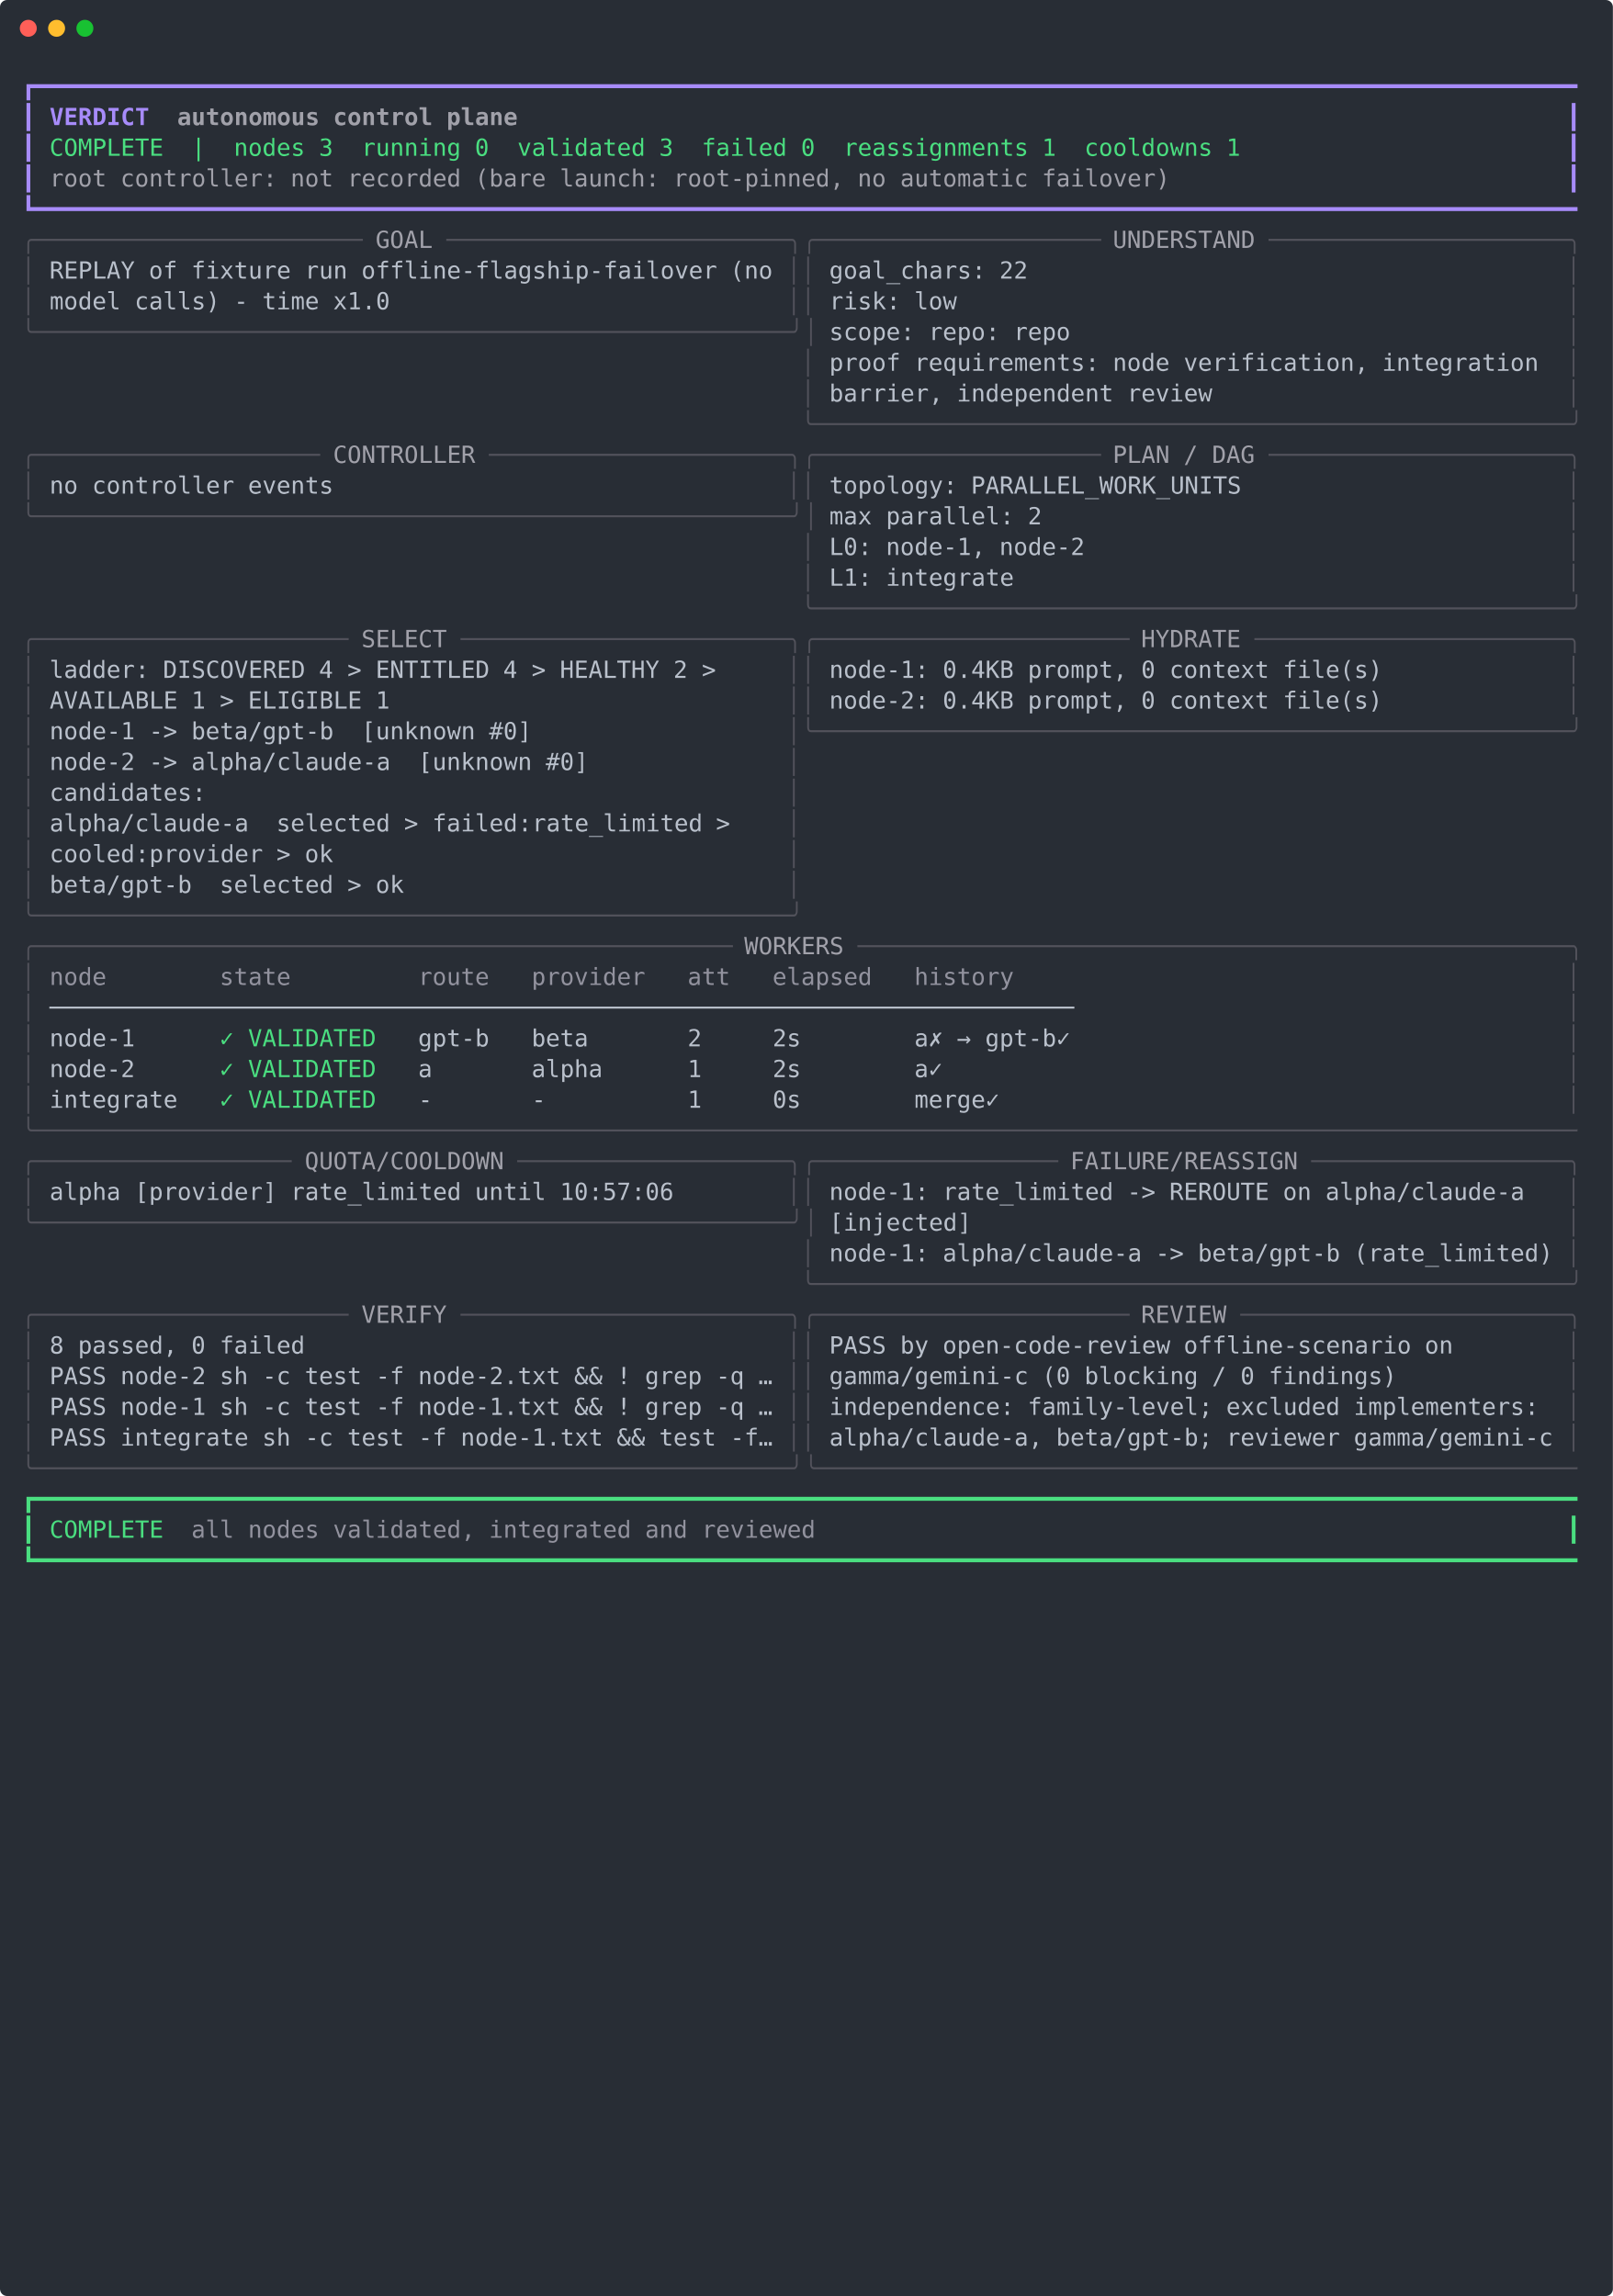
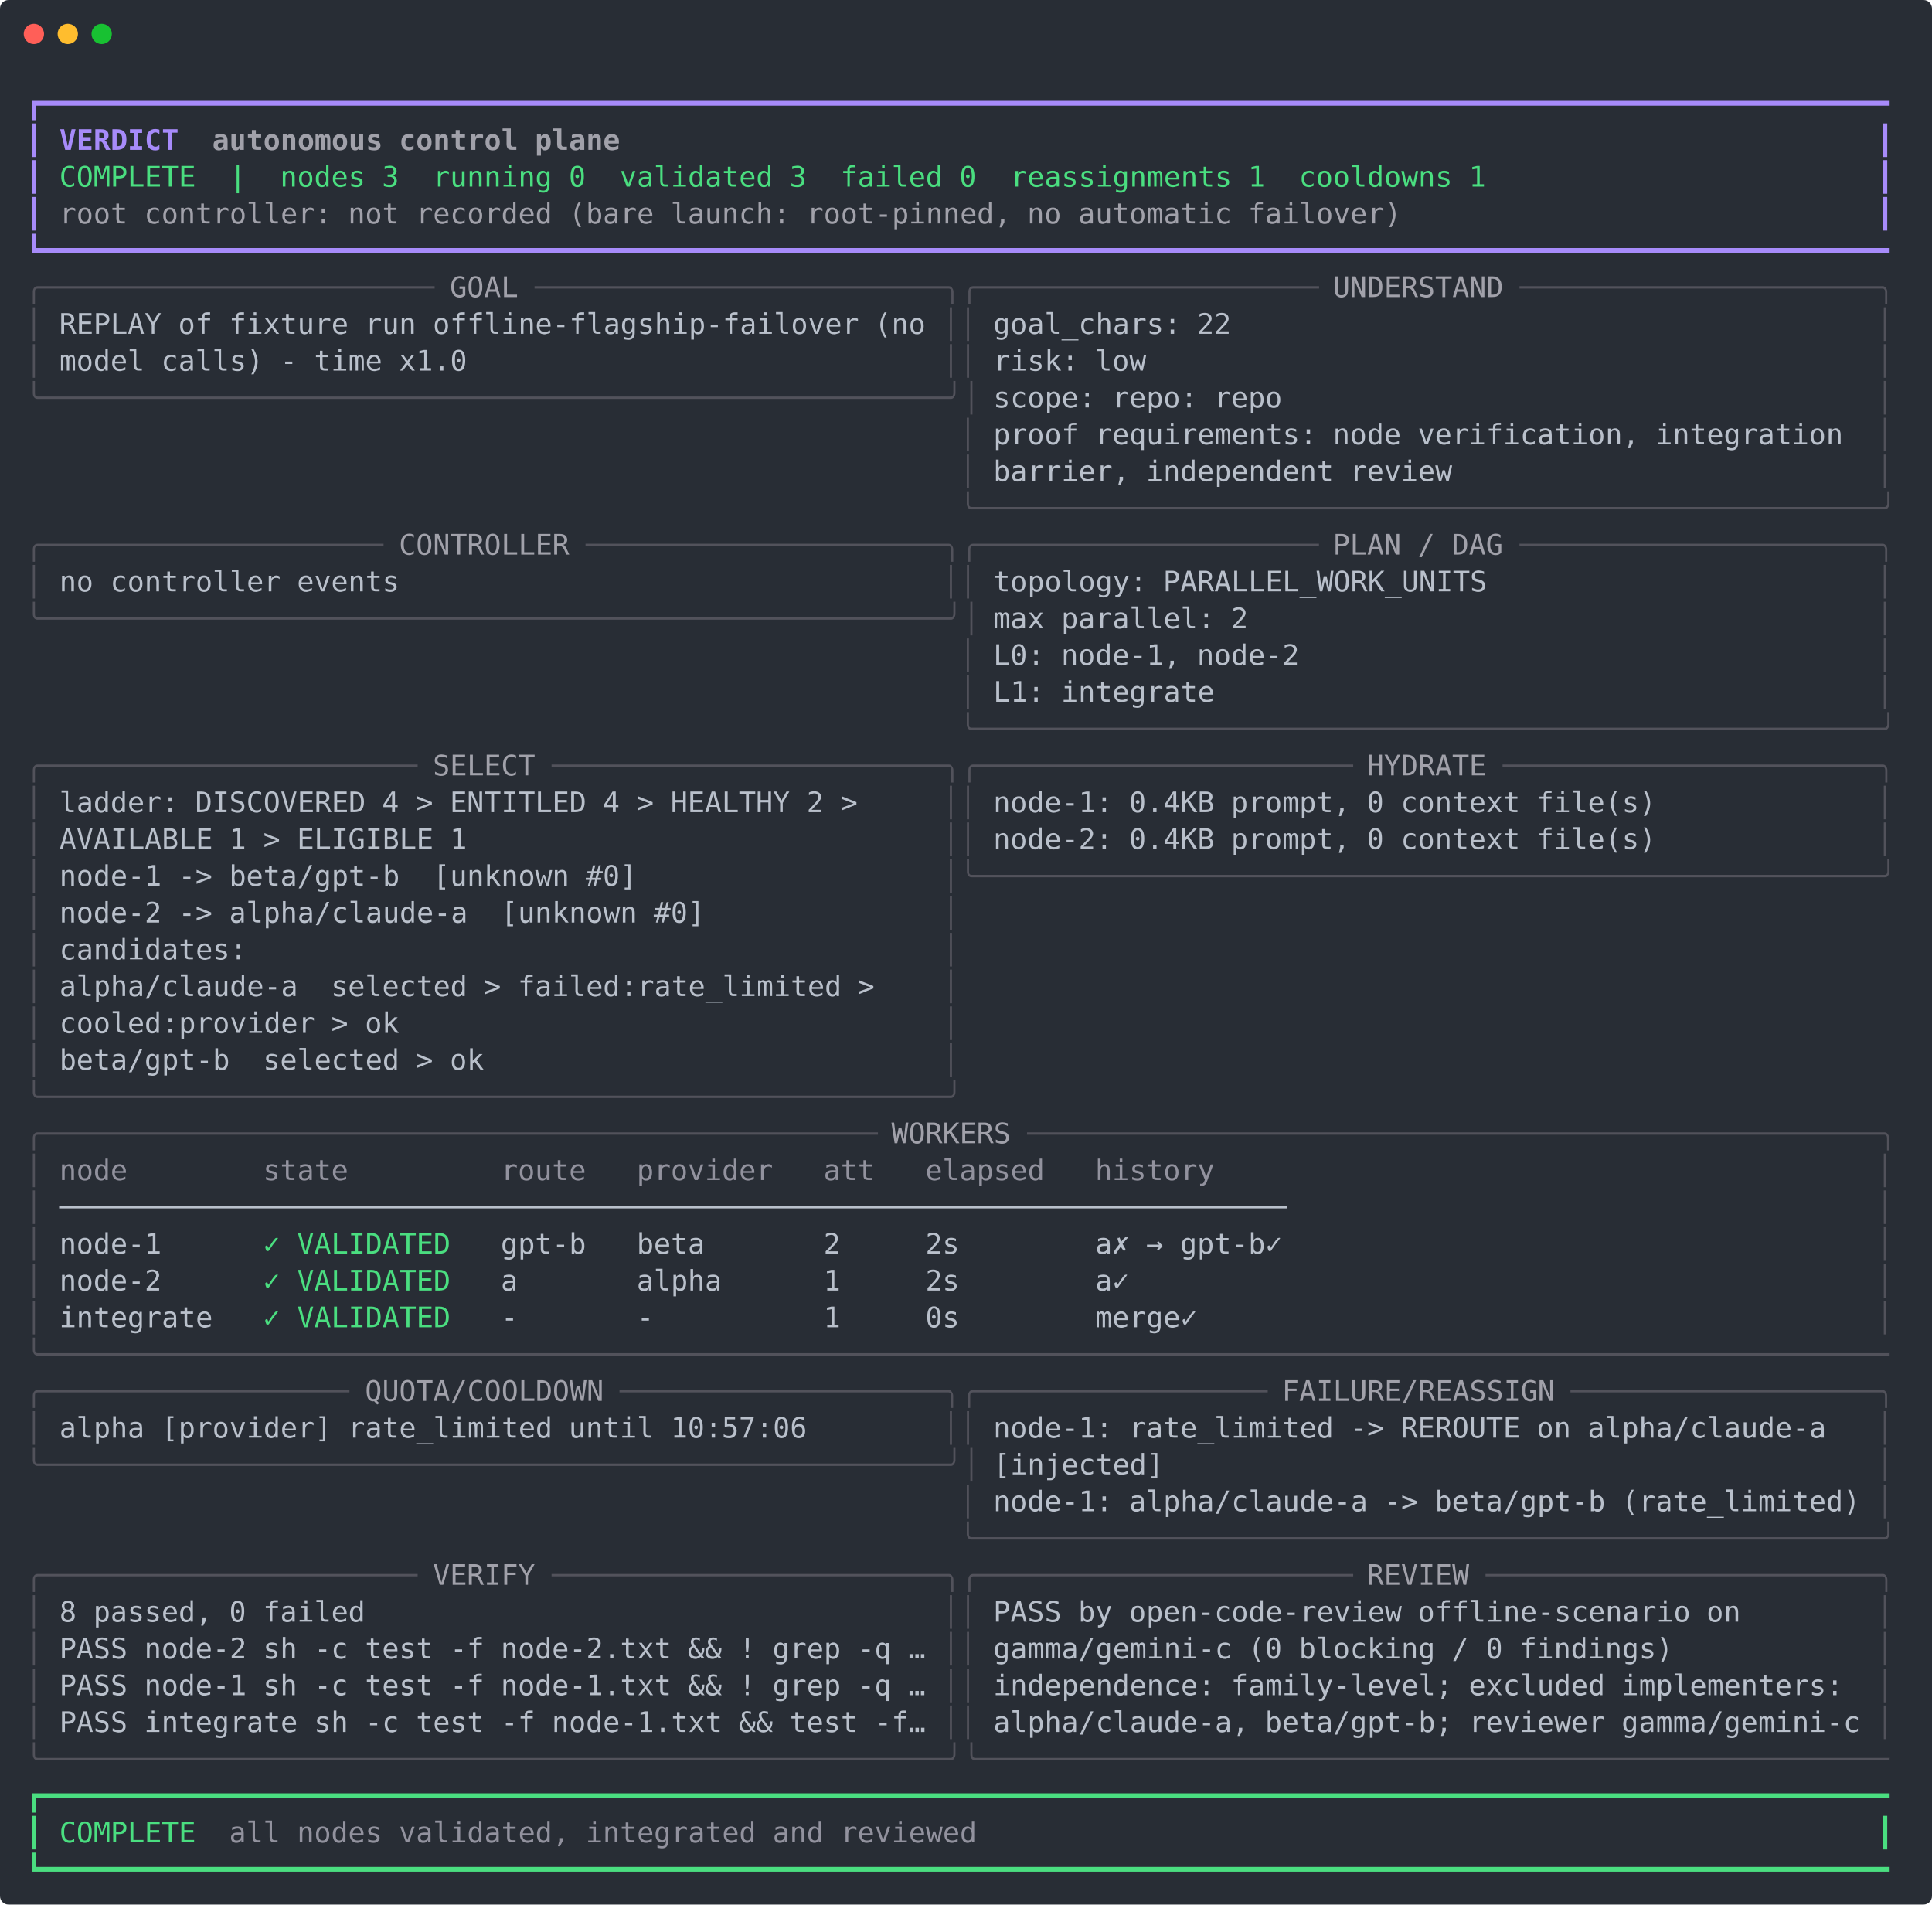
- <svg xmlns="http://www.w3.org/2000/svg" xmlns:xlink="http://www.w3.org/1999/xlink" width="1140" height="1623.12">
-   <rect width="1140" height="1623.12" rx="5" ry="5" class="a" />
+ <svg xmlns="http://www.w3.org/2000/svg" xmlns:xlink="http://www.w3.org/1999/xlink" width="1140" height="1123.79">
+   <rect width="1140" height="1123.79" rx="5" ry="5" class="a" />
  <svg y="0%" x="0%">
    <circle cx="20" cy="20" r="6" fill="#ff5f58" />
    <circle cx="40" cy="20" r="6" fill="#ffbd2e" />
    <circle cx="60" cy="20" r="6" fill="#18c132" />
  </svg>
-   <svg height="1563.12" viewBox="0 0 110 156.312" width="1100" x="15" y="50">
+   <svg height="1063.79" viewBox="0 0 110 106.379" width="1100" x="15" y="50">
    <style>.a{fill:#282d35}.f,.h,.i{fill:#52525b;white-space:pre}.h,.i{fill:#a78bfa;font-weight:700}.i{fill:#a1a1aa}.j,.k,.l,.m{fill:#4ade80;white-space:pre}.k,.l,.m{fill:#a1a1aa}.l,.m{fill:#b9c0cb}.m{fill:#92929e}</style>
    <g font-family="Monaco,Consolas,Menlo,'Bitstream Vera Sans Mono',monospace" font-size="1.67">
      <defs>
        <symbol id="1">
          <text x="55.11" y="1.67" class="f">╰─────────────────────────────────────────────────────╯</text>
        </symbol>
        <symbol id="a">
-           <path fill="transparent" d="M0 0h110v73H0z" />
+           <path fill="transparent" d="M0 0h110v50H0z" />
        </symbol>
      </defs>
-       <path class="a" d="M0 0h110v156.312H0z" />
+       <path class="a" d="M0 0h110v106.379H0z" />
      <svg width="110">
        <svg>
          <use xlink:href="#a" />
          <text y="1.67" class="h">┏━━━━━━━━━━━━━━━━━━━━━━━━━━━━━━━━━━━━━━━━━━━━━━━━━━━━━━━━━━━━━━━━━━━━━━━━━━━━━━━━━━━━━━━━━━━━━━━━━━━━━━━━━━━━┓</text>
          <text y="3.841" class="h">┃</text>
          <text x="2.004" y="3.841" class="h">VERDICT</text>
          <text x="11.022" y="3.841" class="i">autonomous</text>
          <text x="22.044" y="3.841" class="i">control</text>
          <text x="30.06" y="3.841" class="i">plane</text>
          <text x="109.218" y="3.841" class="h">┃</text>
          <text y="6.012" class="h">┃</text>
          <text x="2.004" y="6.012" class="j">COMPLETE</text>
          <text x="12.024" y="6.012" class="j">|</text>
          <text x="15.03" y="6.012" class="j">nodes</text>
          <text x="21.042" y="6.012" class="j">3</text>
          <text x="24.048" y="6.012" class="j">running</text>
          <text x="32.064" y="6.012" class="j">0</text>
          <text x="35.07" y="6.012" class="j">validated</text>
          <text x="45.09" y="6.012" class="j">3</text>
          <text x="48.096" y="6.012" class="j">failed</text>
          <text x="55.11" y="6.012" class="j">0</text>
          <text x="58.116" y="6.012" class="j">reassignments</text>
          <text x="72.144" y="6.012" class="j">1</text>
          <text x="75.15" y="6.012" class="j">cooldowns</text>
          <text x="85.17" y="6.012" class="j">1</text>
          <text x="109.218" y="6.012" class="h">┃</text>
          <text y="8.183" class="h">┃</text>
          <text x="2.004" y="8.183" class="k">root</text>
          <text x="7.014" y="8.183" class="k">controller:</text>
          <text x="19.038" y="8.183" class="k">not</text>
          <text x="23.046" y="8.183" class="k">recorded</text>
          <text x="32.064" y="8.183" class="k">(bare</text>
          <text x="38.076" y="8.183" class="k">launch:</text>
          <text x="46.092" y="8.183" class="k">root-pinned,</text>
          <text x="59.118" y="8.183" class="k">no</text>
          <text x="62.124" y="8.183" class="k">automatic</text>
          <text x="72.144" y="8.183" class="k">failover)</text>
          <text x="109.218" y="8.183" class="h">┃</text>
          <text y="10.354" class="h">┗━━━━━━━━━━━━━━━━━━━━━━━━━━━━━━━━━━━━━━━━━━━━━━━━━━━━━━━━━━━━━━━━━━━━━━━━━━━━━━━━━━━━━━━━━━━━━━━━━━━━━━━━━━━━┛</text>
          <text y="12.525" class="f">╭───────────────────────</text>
          <text x="25.05" y="12.525" class="k">GOAL</text>
          <text x="30.06" y="12.525" class="f">────────────────────────╮╭────────────────────</text>
          <text x="77.154" y="12.525" class="k">UNDERSTAND</text>
          <text x="88.176" y="12.525" class="f">─────────────────────╮</text>
          <text y="14.696" class="f">│</text>
          <text x="2.004" y="14.696" class="l">REPLAY</text>
          <text x="9.018" y="14.696" class="l">of</text>
          <text x="12.024" y="14.696" class="l">fixture</text>
          <text x="20.04" y="14.696" class="l">run</text>
          <text x="24.048" y="14.696" class="l">offline-flagship-failover</text>
          <text x="50.1" y="14.696" class="l">(no</text>
          <text x="54.108" y="14.696" class="f">││</text>
          <text x="57.114" y="14.696" class="l">goal_chars:</text>
          <text x="69.138" y="14.696" class="l">22</text>
          <text x="109.218" y="14.696" class="f">│</text>
          <text y="16.867" class="f">│</text>
          <text x="2.004" y="16.867" class="l">model</text>
          <text x="8.016" y="16.867" class="l">calls)</text>
          <text x="15.03" y="16.867" class="l">-</text>
          <text x="17.034" y="16.867" class="l">time</text>
          <text x="22.044" y="16.867" class="l">x1.0</text>
          <text x="54.108" y="16.867" class="f">││</text>
          <text x="57.114" y="16.867" class="l">risk:</text>
          <text x="63.126" y="16.867" class="l">low</text>
          <text x="109.218" y="16.867" class="f">│</text>
          <text y="19.038" class="f">╰─────────────────────────────────────────────────────╯│</text>
          <text x="57.114" y="19.038" class="l">scope:</text>
          <text x="64.128" y="19.038" class="l">repo:</text>
          <text x="70.14" y="19.038" class="l">repo</text>
          <text x="109.218" y="19.038" class="f">│</text>
          <text x="55.11" y="21.209" class="f">│</text>
          <text x="57.114" y="21.209" class="l">proof</text>
          <text x="63.126" y="21.209" class="l">requirements:</text>
          <text x="77.154" y="21.209" class="l">node</text>
          <text x="82.164" y="21.209" class="l">verification,</text>
          <text x="96.192" y="21.209" class="l">integration</text>
          <text x="109.218" y="21.209" class="f">│</text>
          <text x="55.11" y="23.38" class="f">│</text>
          <text x="57.114" y="23.38" class="l">barrier,</text>
          <text x="66.132" y="23.38" class="l">independent</text>
          <text x="78.156" y="23.38" class="l">review</text>
          <text x="109.218" y="23.38" class="f">│</text>
          <use xlink:href="#1" y="23.881" />
          <text y="27.722" class="f">╭────────────────────</text>
          <text x="22.044" y="27.722" class="k">CONTROLLER</text>
          <text x="33.066" y="27.722" class="f">─────────────────────╮╭────────────────────</text>
          <text x="77.154" y="27.722" class="k">PLAN</text>
          <text x="82.164" y="27.722" class="k">/</text>
          <text x="84.168" y="27.722" class="k">DAG</text>
          <text x="88.176" y="27.722" class="f">─────────────────────╮</text>
          <text y="29.893" class="f">│</text>
          <text x="2.004" y="29.893" class="l">no</text>
          <text x="5.01" y="29.893" class="l">controller</text>
          <text x="16.032" y="29.893" class="l">events</text>
          <text x="54.108" y="29.893" class="f">││</text>
          <text x="57.114" y="29.893" class="l">topology:</text>
          <text x="67.134" y="29.893" class="l">PARALLEL_WORK_UNITS</text>
          <text x="109.218" y="29.893" class="f">│</text>
          <text y="32.064" class="f">╰─────────────────────────────────────────────────────╯│</text>
          <text x="57.114" y="32.064" class="l">max</text>
          <text x="61.122" y="32.064" class="l">parallel:</text>
          <text x="71.142" y="32.064" class="l">2</text>
          <text x="109.218" y="32.064" class="f">│</text>
          <text x="55.11" y="34.235" class="f">│</text>
          <text x="57.114" y="34.235" class="l">L0:</text>
          <text x="61.122" y="34.235" class="l">node-1,</text>
          <text x="69.138" y="34.235" class="l">node-2</text>
          <text x="109.218" y="34.235" class="f">│</text>
          <text x="55.11" y="36.406" class="f">│</text>
          <text x="57.114" y="36.406" class="l">L1:</text>
          <text x="61.122" y="36.406" class="l">integrate</text>
          <text x="109.218" y="36.406" class="f">│</text>
          <use xlink:href="#1" y="36.907" />
          <text y="40.748" class="f">╭──────────────────────</text>
          <text x="24.048" y="40.748" class="k">SELECT</text>
          <text x="31.062" y="40.748" class="f">───────────────────────╮╭──────────────────────</text>
          <text x="79.158" y="40.748" class="k">HYDRATE</text>
          <text x="87.174" y="40.748" class="f">──────────────────────╮</text>
          <text y="42.919" class="f">│</text>
          <text x="2.004" y="42.919" class="l">ladder:</text>
          <text x="10.02" y="42.919" class="l">DISCOVERED</text>
          <text x="21.042" y="42.919" class="l">4</text>
          <text x="23.046" y="42.919" class="l">&gt;</text>
          <text x="25.05" y="42.919" class="l">ENTITLED</text>
          <text x="34.068" y="42.919" class="l">4</text>
          <text x="36.072" y="42.919" class="l">&gt;</text>
          <text x="38.076" y="42.919" class="l">HEALTHY</text>
          <text x="46.092" y="42.919" class="l">2</text>
          <text x="48.096" y="42.919" class="l">&gt;</text>
          <text x="54.108" y="42.919" class="f">││</text>
          <text x="57.114" y="42.919" class="l">node-1:</text>
          <text x="65.13" y="42.919" class="l">0.4KB</text>
          <text x="71.142" y="42.919" class="l">prompt,</text>
          <text x="79.158" y="42.919" class="l">0</text>
          <text x="81.162" y="42.919" class="l">context</text>
          <text x="89.178" y="42.919" class="l">file(s)</text>
          <text x="109.218" y="42.919" class="f">│</text>
          <text y="45.09" class="f">│</text>
          <text x="2.004" y="45.09" class="l">AVAILABLE</text>
          <text x="12.024" y="45.09" class="l">1</text>
          <text x="14.028" y="45.09" class="l">&gt;</text>
          <text x="16.032" y="45.09" class="l">ELIGIBLE</text>
          <text x="25.05" y="45.09" class="l">1</text>
          <text x="54.108" y="45.09" class="f">││</text>
          <text x="57.114" y="45.09" class="l">node-2:</text>
          <text x="65.13" y="45.09" class="l">0.4KB</text>
          <text x="71.142" y="45.09" class="l">prompt,</text>
          <text x="79.158" y="45.09" class="l">0</text>
          <text x="81.162" y="45.09" class="l">context</text>
          <text x="89.178" y="45.09" class="l">file(s)</text>
          <text x="109.218" y="45.09" class="f">│</text>
          <text y="47.261" class="f">│</text>
          <text x="2.004" y="47.261" class="l">node-1</text>
          <text x="9.018" y="47.261" class="l">-&gt;</text>
          <text x="12.024" y="47.261" class="l">beta/gpt-b</text>
          <text x="24.048" y="47.261" class="l">[unknown</text>
          <text x="33.066" y="47.261" class="l">#0]</text>
          <text x="54.108" y="47.261" class="f">│╰─────────────────────────────────────────────────────╯</text>
          <text y="49.432" class="f">│</text>
          <text x="2.004" y="49.432" class="l">node-2</text>
          <text x="9.018" y="49.432" class="l">-&gt;</text>
          <text x="12.024" y="49.432" class="l">alpha/claude-a</text>
          <text x="28.056" y="49.432" class="l">[unknown</text>
          <text x="37.074" y="49.432" class="l">#0]</text>
          <text x="54.108" y="49.432" class="f">│</text>
          <text y="51.603" class="f">│</text>
          <text x="2.004" y="51.603" class="l">candidates:</text>
          <text x="54.108" y="51.603" class="f">│</text>
          <text y="53.774" class="f">│</text>
          <text x="2.004" y="53.774" class="l">alpha/claude-a</text>
          <text x="18.036" y="53.774" class="l">selected</text>
          <text x="27.054" y="53.774" class="l">&gt;</text>
          <text x="29.058" y="53.774" class="l">failed:rate_limited</text>
          <text x="49.098" y="53.774" class="l">&gt;</text>
          <text x="54.108" y="53.774" class="f">│</text>
          <text y="55.945" class="f">│</text>
          <text x="2.004" y="55.945" class="l">cooled:provider</text>
          <text x="18.036" y="55.945" class="l">&gt;</text>
          <text x="20.04" y="55.945" class="l">ok</text>
          <text x="54.108" y="55.945" class="f">│</text>
          <text y="58.116" class="f">│</text>
          <text x="2.004" y="58.116" class="l">beta/gpt-b</text>
          <text x="14.028" y="58.116" class="l">selected</text>
          <text x="23.046" y="58.116" class="l">&gt;</text>
          <text x="25.05" y="58.116" class="l">ok</text>
          <text x="54.108" y="58.116" class="f">│</text>
          <text y="60.287" class="f">╰─────────────────────────────────────────────────────╯</text>
          <text y="62.458" class="f">╭─────────────────────────────────────────────────</text>
          <text x="51.102" y="62.458" class="k">WORKERS</text>
          <text x="59.118" y="62.458" class="f">──────────────────────────────────────────────────╮</text>
          <text y="64.629" class="f">│</text>
          <text x="2.004" y="64.629" class="m">node</text>
          <text x="14.028" y="64.629" class="m">state</text>
          <text x="28.056" y="64.629" class="m">route</text>
          <text x="36.072" y="64.629" class="m">provider</text>
          <text x="47.094" y="64.629" class="m">att</text>
          <text x="53.106" y="64.629" class="m">elapsed</text>
          <text x="63.126" y="64.629" class="m">history</text>
          <text x="109.218" y="64.629" class="f">│</text>
          <text y="66.8" class="f">│</text>
          <text x="2.004" y="66.8" class="l">────────────────────────────────────────────────────────────────────────</text>
          <text x="109.218" y="66.8" class="f">│</text>
          <text y="68.971" class="f">│</text>
          <text x="2.004" y="68.971" class="l">node-1</text>
          <text x="14.028" y="68.971" class="j">✓</text>
          <text x="16.032" y="68.971" class="j">VALIDATED</text>
          <text x="28.056" y="68.971" class="l">gpt-b</text>
          <text x="36.072" y="68.971" class="l">beta</text>
          <text x="47.094" y="68.971" class="l">2</text>
          <text x="53.106" y="68.971" class="l">2s</text>
          <text x="63.126" y="68.971" class="l">a✗</text>
          <text x="66.132" y="68.971" class="l">→</text>
          <text x="68.136" y="68.971" class="l">gpt-b✓</text>
          <text x="109.218" y="68.971" class="f">│</text>
          <text y="71.142" class="f">│</text>
          <text x="2.004" y="71.142" class="l">node-2</text>
          <text x="14.028" y="71.142" class="j">✓</text>
          <text x="16.032" y="71.142" class="j">VALIDATED</text>
          <text x="28.056" y="71.142" class="l">a</text>
          <text x="36.072" y="71.142" class="l">alpha</text>
          <text x="47.094" y="71.142" class="l">1</text>
          <text x="53.106" y="71.142" class="l">2s</text>
          <text x="63.126" y="71.142" class="l">a✓</text>
          <text x="109.218" y="71.142" class="f">│</text>
          <text y="73.313" class="f">│</text>
          <text x="2.004" y="73.313" class="l">integrate</text>
          <text x="14.028" y="73.313" class="j">✓</text>
          <text x="16.032" y="73.313" class="j">VALIDATED</text>
          <text x="28.056" y="73.313" class="l">-</text>
          <text x="36.072" y="73.313" class="l">-</text>
          <text x="47.094" y="73.313" class="l">1</text>
          <text x="53.106" y="73.313" class="l">0s</text>
          <text x="63.126" y="73.313" class="l">merge✓</text>
          <text x="109.218" y="73.313" class="f">│</text>
          <text y="75.484" class="f">╰────────────────────────────────────────────────────────────────────────────────────────────────────────────╯</text>
          <text y="77.655" class="f">╭──────────────────</text>
          <text x="20.04" y="77.655" class="k">QUOTA/COOLDOWN</text>
          <text x="35.07" y="77.655" class="f">───────────────────╮╭─────────────────</text>
          <text x="74.148" y="77.655" class="k">FAILURE/REASSIGN</text>
          <text x="91.182" y="77.655" class="f">──────────────────╮</text>
          <text y="79.826" class="f">│</text>
          <text x="2.004" y="79.826" class="l">alpha</text>
          <text x="8.016" y="79.826" class="l">[provider]</text>
          <text x="19.038" y="79.826" class="l">rate_limited</text>
          <text x="32.064" y="79.826" class="l">until</text>
          <text x="38.076" y="79.826" class="l">10:57:06</text>
          <text x="54.108" y="79.826" class="f">││</text>
          <text x="57.114" y="79.826" class="l">node-1:</text>
          <text x="65.13" y="79.826" class="l">rate_limited</text>
          <text x="78.156" y="79.826" class="l">-&gt;</text>
          <text x="81.162" y="79.826" class="l">REROUTE</text>
          <text x="89.178" y="79.826" class="l">on</text>
          <text x="92.184" y="79.826" class="l">alpha/claude-a</text>
          <text x="109.218" y="79.826" class="f">│</text>
          <text y="81.997" class="f">╰─────────────────────────────────────────────────────╯│</text>
          <text x="57.114" y="81.997" class="l">[injected]</text>
          <text x="109.218" y="81.997" class="f">│</text>
          <text x="55.11" y="84.168" class="f">│</text>
          <text x="57.114" y="84.168" class="l">node-1:</text>
          <text x="65.13" y="84.168" class="l">alpha/claude-a</text>
          <text x="80.16" y="84.168" class="l">-&gt;</text>
          <text x="83.166" y="84.168" class="l">beta/gpt-b</text>
          <text x="94.188" y="84.168" class="l">(rate_limited)</text>
          <text x="109.218" y="84.168" class="f">│</text>
          <use xlink:href="#1" y="84.669" />
          <text y="88.51" class="f">╭──────────────────────</text>
          <text x="24.048" y="88.51" class="k">VERIFY</text>
          <text x="31.062" y="88.51" class="f">───────────────────────╮╭──────────────────────</text>
          <text x="79.158" y="88.51" class="k">REVIEW</text>
          <text x="86.172" y="88.51" class="f">───────────────────────╮</text>
          <text y="90.681" class="f">│</text>
          <text x="2.004" y="90.681" class="l">8</text>
          <text x="4.008" y="90.681" class="l">passed,</text>
          <text x="12.024" y="90.681" class="l">0</text>
          <text x="14.028" y="90.681" class="l">failed</text>
          <text x="54.108" y="90.681" class="f">││</text>
          <text x="57.114" y="90.681" class="l">PASS</text>
          <text x="62.124" y="90.681" class="l">by</text>
          <text x="65.13" y="90.681" class="l">open-code-review</text>
          <text x="82.164" y="90.681" class="l">offline-scenario</text>
          <text x="99.198" y="90.681" class="l">on</text>
          <text x="109.218" y="90.681" class="f">│</text>
          <text y="92.852" class="f">│</text>
          <text x="2.004" y="92.852" class="l">PASS</text>
          <text x="7.014" y="92.852" class="l">node-2</text>
          <text x="14.028" y="92.852" class="l">sh</text>
          <text x="17.034" y="92.852" class="l">-c</text>
          <text x="20.04" y="92.852" class="l">test</text>
          <text x="25.05" y="92.852" class="l">-f</text>
          <text x="28.056" y="92.852" class="l">node-2.txt</text>
          <text x="39.078" y="92.852" class="l">&amp;&amp;</text>
          <text x="42.084" y="92.852" class="l">!</text>
          <text x="44.088" y="92.852" class="l">grep</text>
          <text x="49.098" y="92.852" class="l">-q</text>
          <text x="52.104" y="92.852" class="l">…</text>
          <text x="54.108" y="92.852" class="f">││</text>
          <text x="57.114" y="92.852" class="l">gamma/gemini-c</text>
          <text x="72.144" y="92.852" class="l">(0</text>
          <text x="75.15" y="92.852" class="l">blocking</text>
          <text x="84.168" y="92.852" class="l">/</text>
          <text x="86.172" y="92.852" class="l">0</text>
          <text x="88.176" y="92.852" class="l">findings)</text>
          <text x="109.218" y="92.852" class="f">│</text>
          <text y="95.023" class="f">│</text>
          <text x="2.004" y="95.023" class="l">PASS</text>
          <text x="7.014" y="95.023" class="l">node-1</text>
          <text x="14.028" y="95.023" class="l">sh</text>
          <text x="17.034" y="95.023" class="l">-c</text>
          <text x="20.04" y="95.023" class="l">test</text>
          <text x="25.05" y="95.023" class="l">-f</text>
          <text x="28.056" y="95.023" class="l">node-1.txt</text>
          <text x="39.078" y="95.023" class="l">&amp;&amp;</text>
          <text x="42.084" y="95.023" class="l">!</text>
          <text x="44.088" y="95.023" class="l">grep</text>
          <text x="49.098" y="95.023" class="l">-q</text>
          <text x="52.104" y="95.023" class="l">…</text>
          <text x="54.108" y="95.023" class="f">││</text>
          <text x="57.114" y="95.023" class="l">independence:</text>
          <text x="71.142" y="95.023" class="l">family-level;</text>
          <text x="85.17" y="95.023" class="l">excluded</text>
          <text x="94.188" y="95.023" class="l">implementers:</text>
          <text x="109.218" y="95.023" class="f">│</text>
          <text y="97.194" class="f">│</text>
          <text x="2.004" y="97.194" class="l">PASS</text>
          <text x="7.014" y="97.194" class="l">integrate</text>
          <text x="17.034" y="97.194" class="l">sh</text>
          <text x="20.04" y="97.194" class="l">-c</text>
          <text x="23.046" y="97.194" class="l">test</text>
          <text x="28.056" y="97.194" class="l">-f</text>
          <text x="31.062" y="97.194" class="l">node-1.txt</text>
          <text x="42.084" y="97.194" class="l">&amp;&amp;</text>
          <text x="45.09" y="97.194" class="l">test</text>
          <text x="50.1" y="97.194" class="l">-f…</text>
          <text x="54.108" y="97.194" class="f">││</text>
          <text x="57.114" y="97.194" class="l">alpha/claude-a,</text>
          <text x="73.146" y="97.194" class="l">beta/gpt-b;</text>
          <text x="85.17" y="97.194" class="l">reviewer</text>
          <text x="94.188" y="97.194" class="l">gamma/gemini-c</text>
          <text x="109.218" y="97.194" class="f">│</text>
          <text y="99.365" class="f">╰─────────────────────────────────────────────────────╯╰─────────────────────────────────────────────────────╯</text>
          <text y="101.536" class="j">┏━━━━━━━━━━━━━━━━━━━━━━━━━━━━━━━━━━━━━━━━━━━━━━━━━━━━━━━━━━━━━━━━━━━━━━━━━━━━━━━━━━━━━━━━━━━━━━━━━━━━━━━━━━━━┓</text>
          <text y="103.707" class="j">┃</text>
          <text x="2.004" y="103.707" class="j">COMPLETE</text>
          <text x="12.024" y="103.707" class="m">all</text>
          <text x="16.032" y="103.707" class="m">nodes</text>
          <text x="22.044" y="103.707" class="m">validated,</text>
          <text x="33.066" y="103.707" class="m">integrated</text>
          <text x="44.088" y="103.707" class="m">and</text>
          <text x="48.096" y="103.707" class="m">reviewed</text>
          <text x="109.218" y="103.707" class="j">┃</text>
          <text y="105.878" class="j">┗━━━━━━━━━━━━━━━━━━━━━━━━━━━━━━━━━━━━━━━━━━━━━━━━━━━━━━━━━━━━━━━━━━━━━━━━━━━━━━━━━━━━━━━━━━━━━━━━━━━━━━━━━━━━┛</text>
        </svg>
      </svg>
    </g>
  </svg>
</svg>
